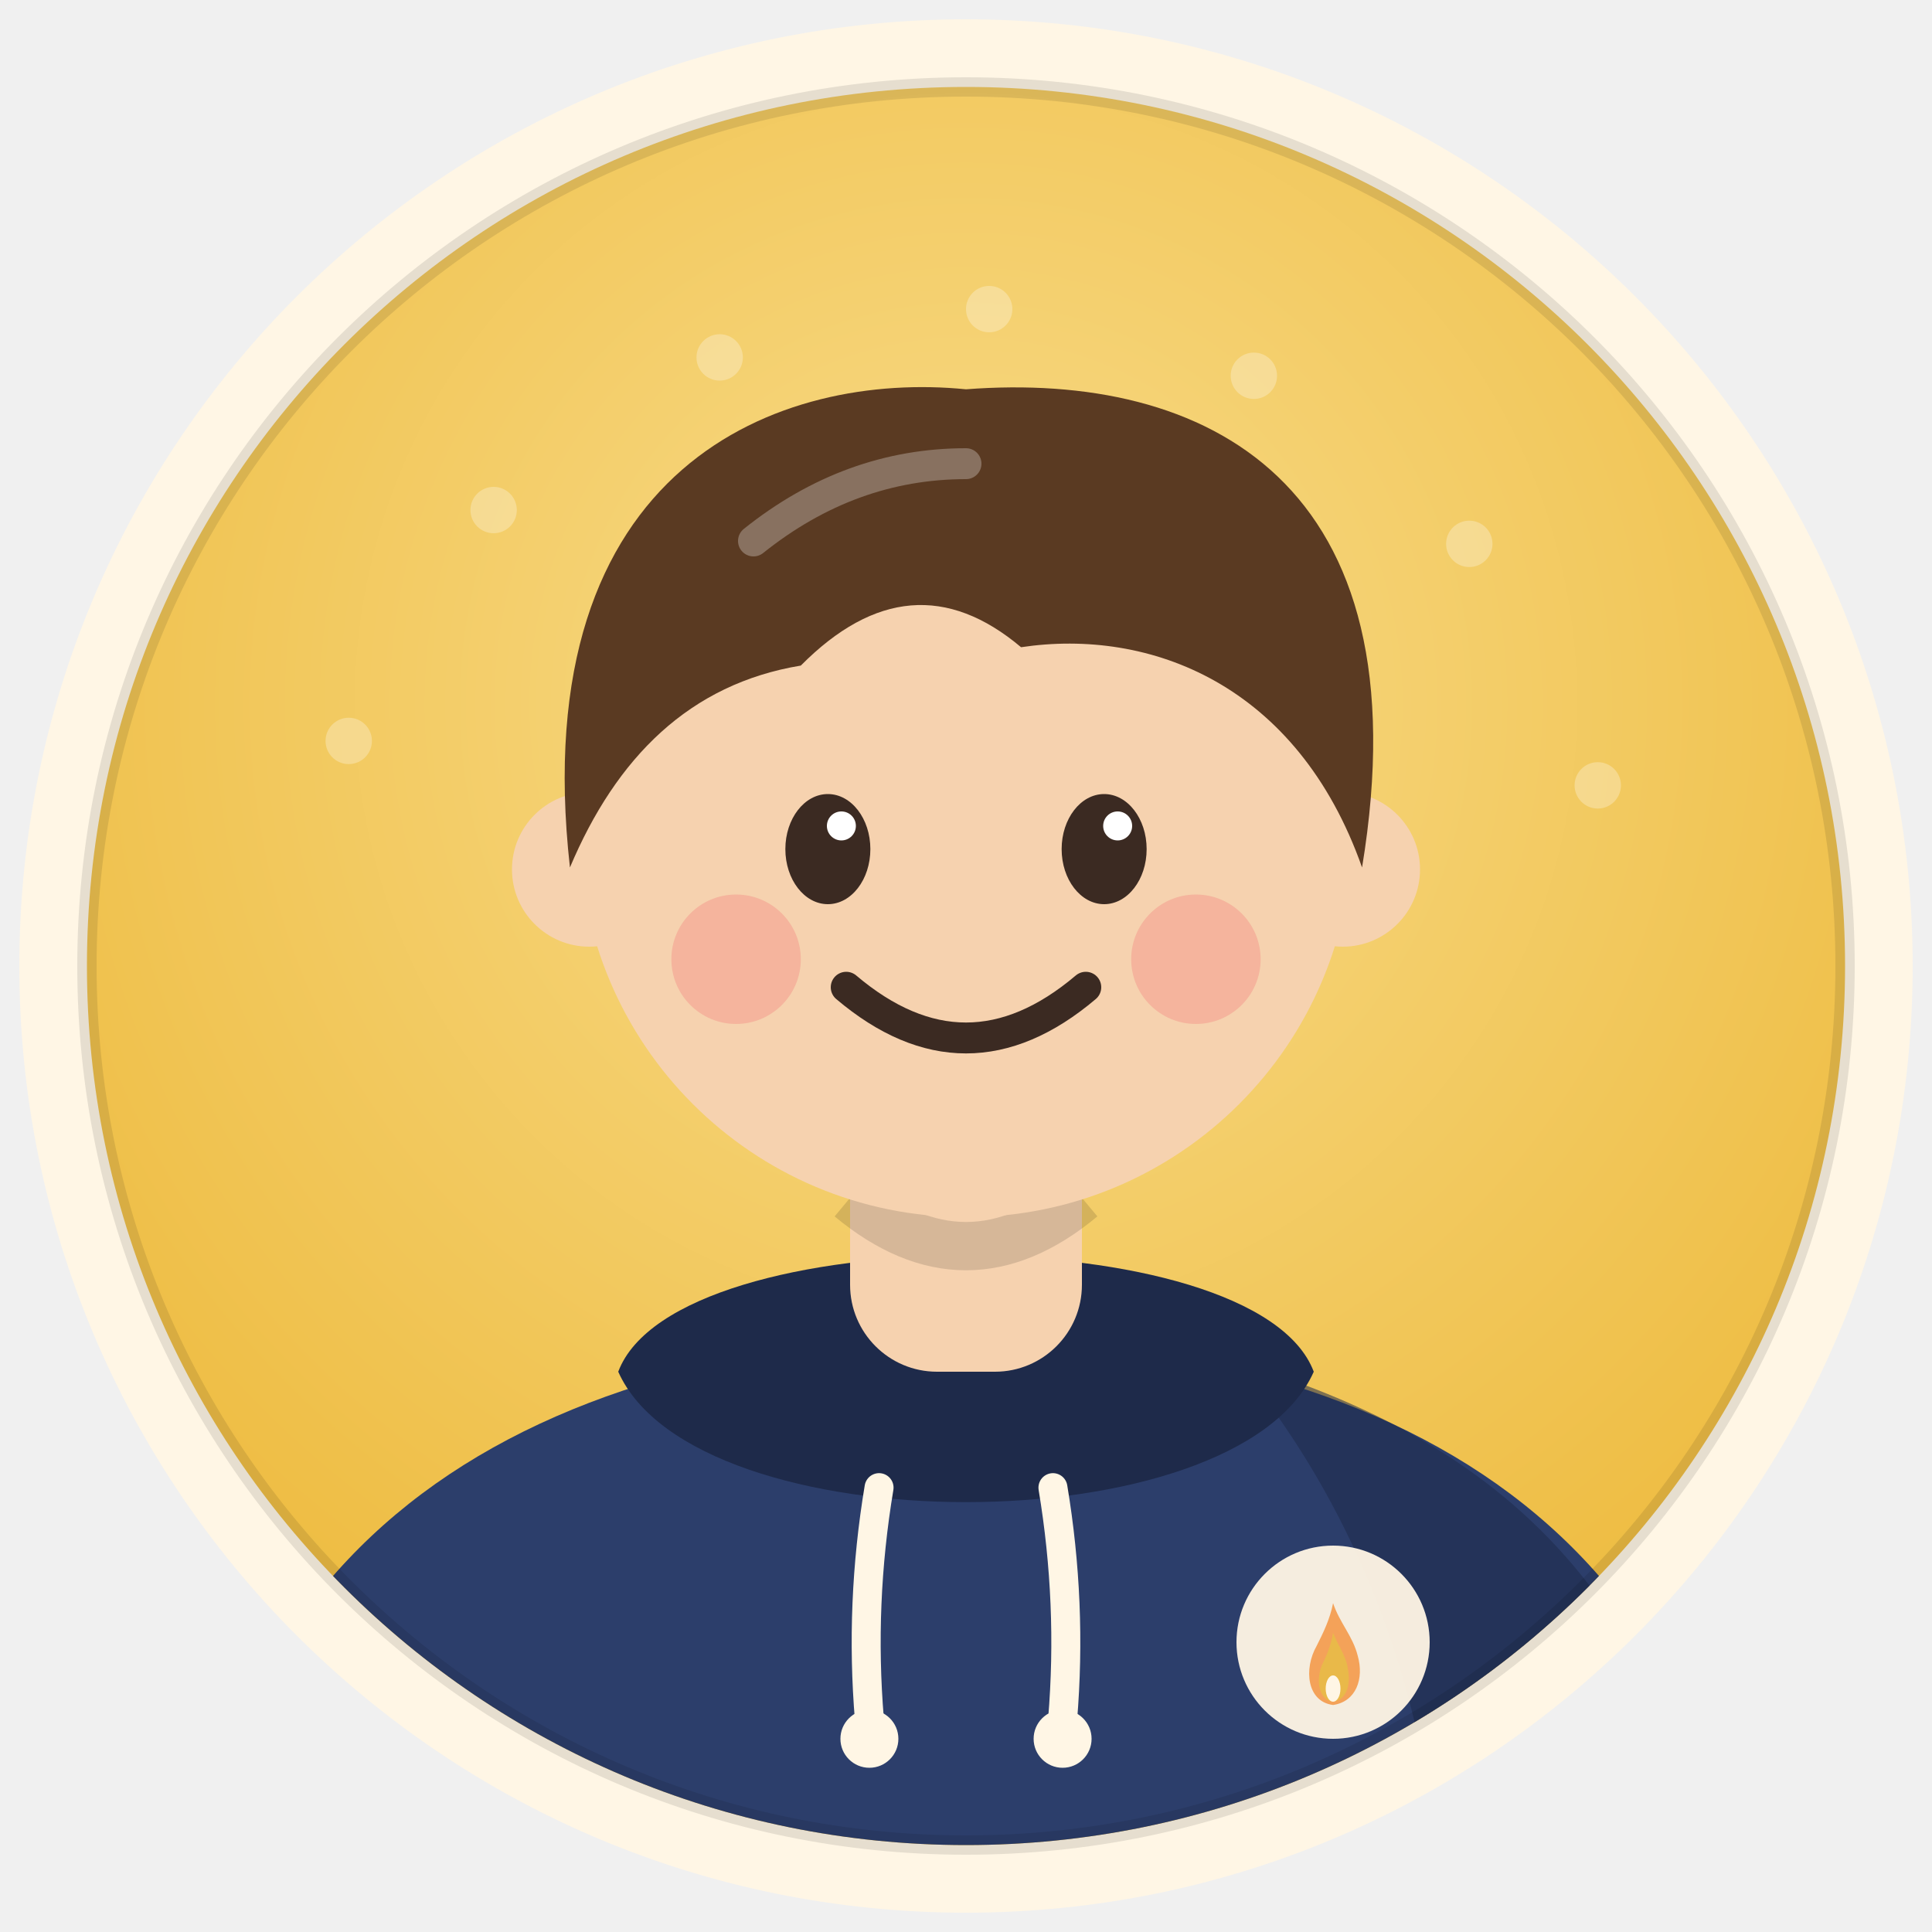
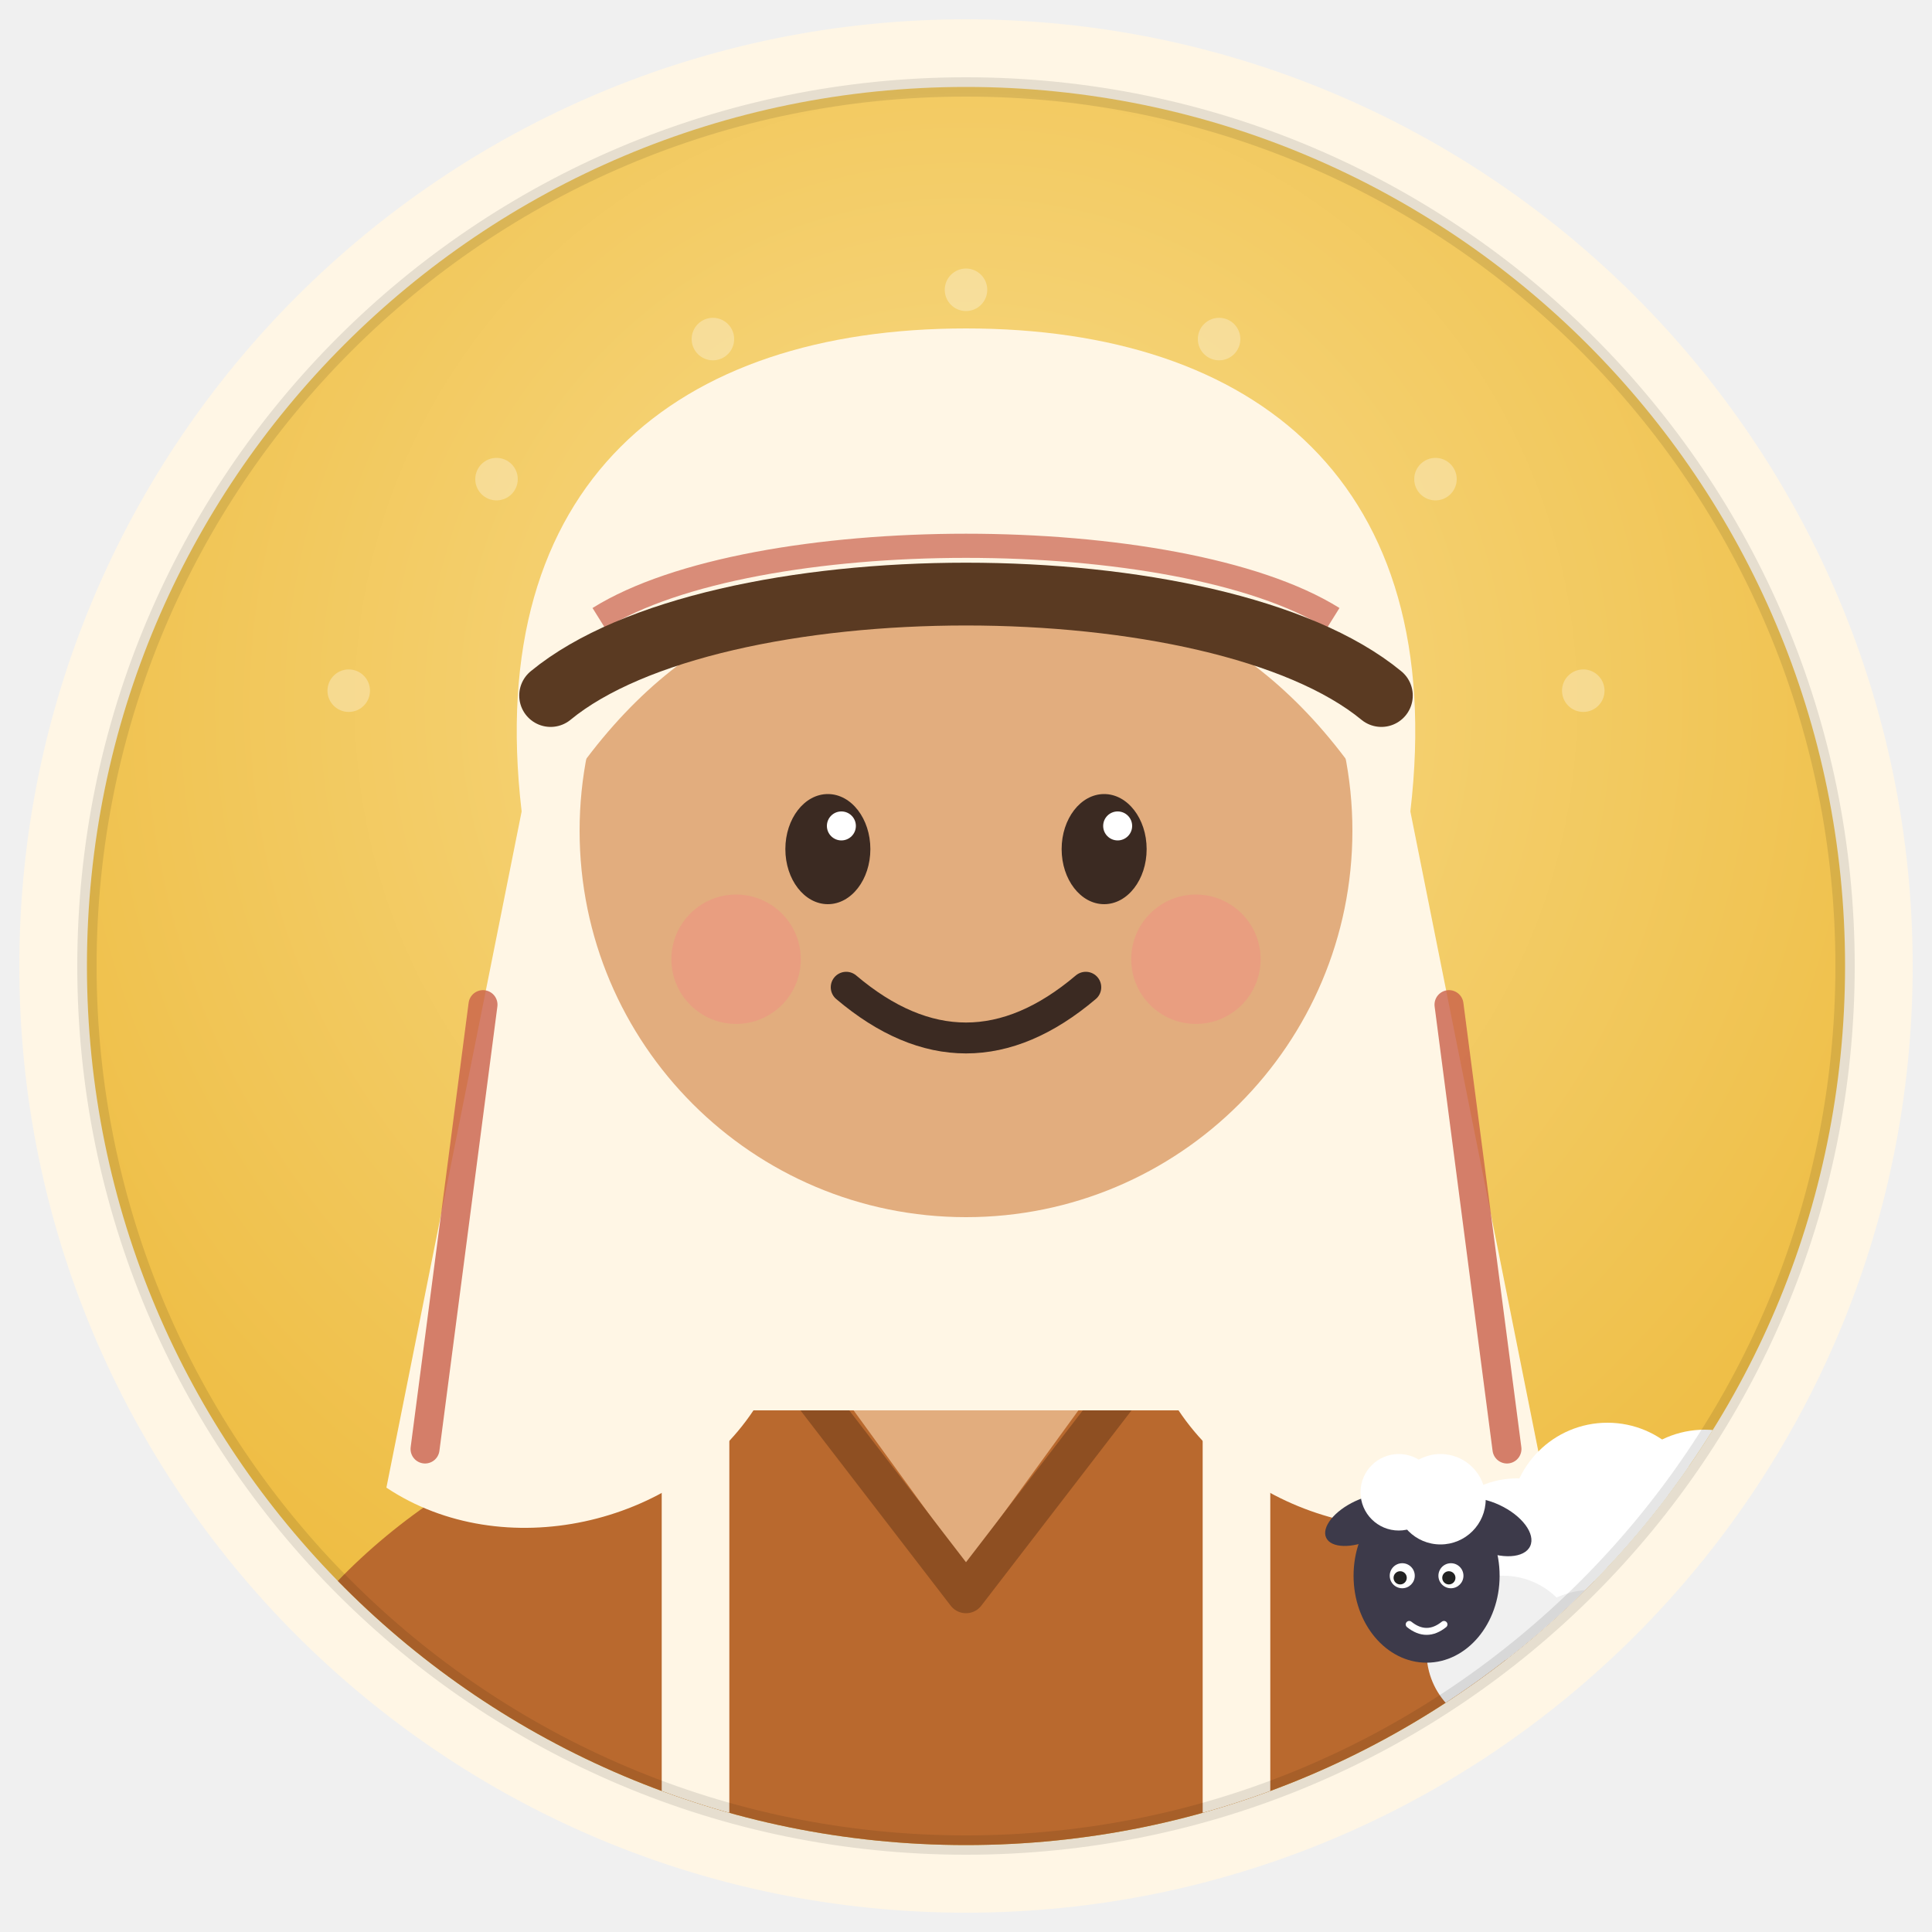
<svg xmlns="http://www.w3.org/2000/svg" viewBox="0 0 200 200" width="200" height="200">
  <defs>
    <radialGradient id="av1-bg" cx="0.5" cy="0.35" r="0.7">
      <stop offset="0" stop-color="#F8DC8B" />
      <stop offset="1" stop-color="#EDB93A" />
    </radialGradient>
    <clipPath id="av1-cl">
      <circle cx="100" cy="100" r="91" />
    </clipPath>
  </defs>
  <circle cx="100" cy="100" r="98" fill="#FFF6E5" />
  <circle cx="100" cy="100" r="91" fill="url(#av1-bg)" />
  <g clip-path="url(#av1-cl)">
-     <circle cx="36.1" cy="76.7" r="2.4" fill="#FFFFFF" opacity=".28" />
-     <circle cx="51.1" cy="52.8" r="2.4" fill="#FFFFFF" opacity=".28" />
-     <circle cx="74.5" cy="37.0" r="2.4" fill="#FFFFFF" opacity=".28" />
-     <circle cx="102.4" cy="32.0" r="2.4" fill="#FFFFFF" opacity=".28" />
-     <circle cx="129.8" cy="38.9" r="2.4" fill="#FFFFFF" opacity=".28" />
-     <circle cx="152.1" cy="56.3" r="2.4" fill="#FFFFFF" opacity=".28" />
-     <circle cx="165.4" cy="81.3" r="2.4" fill="#FFFFFF" opacity=".28" />
-     <path d="M18,210 C20,162 50,140 100,138 C150,140 180,162 182,210 Z" fill="#2C3E6B" />
-     <path d="M128,141 C158,150 176,168 180,210 L150,210 C150,180 142,158 128,141Z" fill="#1E2A4A" opacity=".55" />
-     <path d="M64,142 C70,126 130,126 136,142 C128,160 72,160 64,142Z" fill="#1E2A4A" />
-     <rect x="88" y="108" width="24" height="34" rx="9" fill="#F6D2AF" />
-     <path d="M88,124 Q100,134 112,124" fill="none" stroke="#000" stroke-opacity=".13" stroke-width="5" />
-     <path d="M91,154 Q89,166 90,178 M109,154 Q111,166 110,178" fill="none" stroke="#FFF6E5" stroke-width="3" stroke-linecap="round" />
-     <circle cx="90" cy="180" r="3" fill="#FFF6E5" />
-     <circle cx="110" cy="180" r="3" fill="#FFF6E5" />
-     <circle cx="138" cy="170" r="10" fill="#FFF6E5" opacity=".95" />
-     <g>
-       <g transform="translate(138,176.5) scale(0.17)">
-         <g class="">
-           <path d="M0,0 C-16,-2 -18,-22 -10,-36 C-6,-44 -2,-52 0,-62 C4,-50 12,-42 15,-30 C19,-16 14,-2 0,0Z" fill="#F4A259" />
-           <path d="M0,-2 C-9,-3 -11,-16 -6,-26 C-3,-32 -1,-38 0,-44 C3,-36 8,-30 9,-22 C11,-12 8,-3 0,-2Z" fill="#E9B949" />
-           <ellipse cx="0" cy="-10" rx="4.5" ry="8" fill="#FFF6E5" />
-         </g>
-       </g>
-     </g>
-     <circle cx="61" cy="90" r="8" fill="#F6D2AF" />
-     <circle cx="139" cy="90" r="8" fill="#F6D2AF" />
-     <circle cx="100" cy="86" r="40" fill="#F6D2AF" />
+     <circle cx="36.1" cy="71.5" r="2.2" fill="#FFFFFF" opacity=".3" />
+     <circle cx="51.4" cy="49.6" r="2.2" fill="#FFFFFF" opacity=".3" />
+     <circle cx="73.8" cy="35.1" r="2.2" fill="#FFFFFF" opacity=".3" />
+     <circle cx="100.0" cy="30.0" r="2.2" fill="#FFFFFF" opacity=".3" />
+     <circle cx="126.2" cy="35.1" r="2.2" fill="#FFFFFF" opacity=".3" />
+     <circle cx="148.6" cy="49.6" r="2.2" fill="#FFFFFF" opacity=".3" />
+     <circle cx="163.9" cy="71.5" r="2.2" fill="#FFFFFF" opacity=".3" />
+     <path d="M16,214 C18,164 50,142 100,140 C150,142 182,164 184,214 Z" fill="#B9692E" />
+     <path d="M72,146 V214 M128,146 V214" stroke="#FFF6E5" stroke-width="7" />
+     <path d="M84,140 L100,162 L116,140 Z" fill="#E2AD7E" />
+     <path d="M80,139 L100,165 L120,139" fill="none" stroke="#8E4F22" stroke-width="4" stroke-linejoin="round" />
+     <rect x="88" y="108" width="24" height="36" rx="9" fill="#E2AD7E" />
+     <path d="M88,124 Q100,134 112,124" fill="none" stroke="#000" stroke-opacity=".14" stroke-width="5" />
+     <path d="M54,84 C50,50 70,34 100,34 C130,34 150,50 146,84 L160,154 C148,162 130,158 122,146 L78,146 C70,158 52,162 40,154 Z" fill="#FFF6E5" />
+     <path d="M50,104 L44,150 M150,104 L156,150" stroke="#C9604A" stroke-width="3" stroke-linecap="round" opacity=".8" />
+     <circle cx="100" cy="86" r="40" fill="#E2AD7E" />
    <ellipse cx="85.7" cy="87.9" rx="4.4" ry="5.7" fill="#3B2A22" />
    <ellipse cx="114.3" cy="87.9" rx="4.4" ry="5.7" fill="#3B2A22" />
    <circle cx="87.1" cy="85.5" r="1.5" fill="#fff" />
    <circle cx="115.7" cy="85.5" r="1.5" fill="#fff" />
    <path d="M87.6,102.2 Q100.0,112.7 112.4,102.2" fill="none" stroke="#3B2A22" stroke-width="3.2" stroke-linecap="round" />
    <circle cx="76.2" cy="99.3" r="6.7" fill="#F28B82" opacity=".42" />
    <circle cx="123.8" cy="99.3" r="6.7" fill="#F28B82" opacity=".42" />
-     <path d="M59.0,89.8 C54.3,47.9 81.0,38.4 100.0,40.3 C124.8,38.4 147.6,49.8 141.0,89.8 C134.3,70.8 119.0,65.0 105.7,67.0 Q94.3,57.4 82.9,68.9 C71.4,70.8 63.8,78.4 59.0,89.8Z" fill="#5A3A22" />
-     <path d="M78,56 Q88,48 100,48" fill="none" stroke="#FFFFFF" stroke-width="3.2" stroke-linecap="round" opacity=".28" />
+     <path d="M57,84 C54,46 76,36 100,36 C124,36 146,46 143,84 C132,66 118,60 100,60 C82,60 68,66 57,84Z" fill="#FFF6E5" />
+     <path d="M62,64 C78,54 122,54 138,64" fill="none" stroke="#C9604A" stroke-width="2.5" opacity=".7" />
+     <path d="M57,72 C74,58 126,58 143,72" fill="none" stroke="#5A3A22" stroke-width="6.5" stroke-linecap="round" />
+     <g transform="translate(170,166) scale(-1,1)">
+       <g transform="translate(0,0) scale(0.36)">
+         <g class="">
+           <g fill="#3D3A4A">
+             <rect x="-30" y="26" width="9" height="34" rx="4" />
+             <rect x="-10" y="30" width="9" height="32" rx="4" />
+             <rect x="14" y="30" width="9" height="32" rx="4" />
+             <rect x="32" y="26" width="9" height="34" rx="4" />
+           </g>
+           <g fill="#FFFFFF">
+             <circle cx="-40" cy="-6" r="26" />
+             <circle cx="-18" cy="-22" r="28" />
+             <circle cx="10" cy="-24" r="28" />
+             <circle cx="36" cy="-10" r="26" />
+             <circle cx="40" cy="14" r="22" />
+             <circle cx="14" cy="22" r="26" />
+             <circle cx="-14" cy="22" r="26" />
+             <circle cx="-40" cy="16" r="22" />
+             <circle cx="0" cy="0" r="32" />
+           </g>
+           <g fill="#000" opacity=".06">
+             <circle cx="14" cy="22" r="26" />
+             <circle cx="40" cy="14" r="22" />
+           </g>
+           <ellipse cx="62" cy="-8" rx="21" ry="25" fill="#3D3A4A" />
+           <ellipse cx="44" cy="-22" rx="13" ry="7" fill="#3D3A4A" transform="rotate(-25 44 -22)" />
+           <ellipse cx="80" cy="-24" rx="12" ry="6" fill="#3D3A4A" transform="rotate(25 80 -24)" />
+           <circle cx="58" cy="-30" r="13" fill="#FFFFFF" />
+           <circle cx="70" cy="-32" r="11" fill="#FFFFFF" />
+           <circle cx="55" cy="-8" r="3.6" fill="#fff" />
+           <circle cx="69" cy="-8" r="3.6" fill="#fff" />
+           <circle cx="55.6" cy="-7.4" r="1.9" fill="#222" />
+           <circle cx="69.6" cy="-7.4" r="1.9" fill="#222" />
+           <path d="M57,6 Q62,10 67,6" fill="none" stroke="#fff" stroke-width="2" stroke-linecap="round" />
+         </g>
+       </g>
+     </g>
  </g>
  <circle cx="100" cy="100" r="91" fill="none" stroke="#000" stroke-opacity=".1" stroke-width="2" />
</svg>
